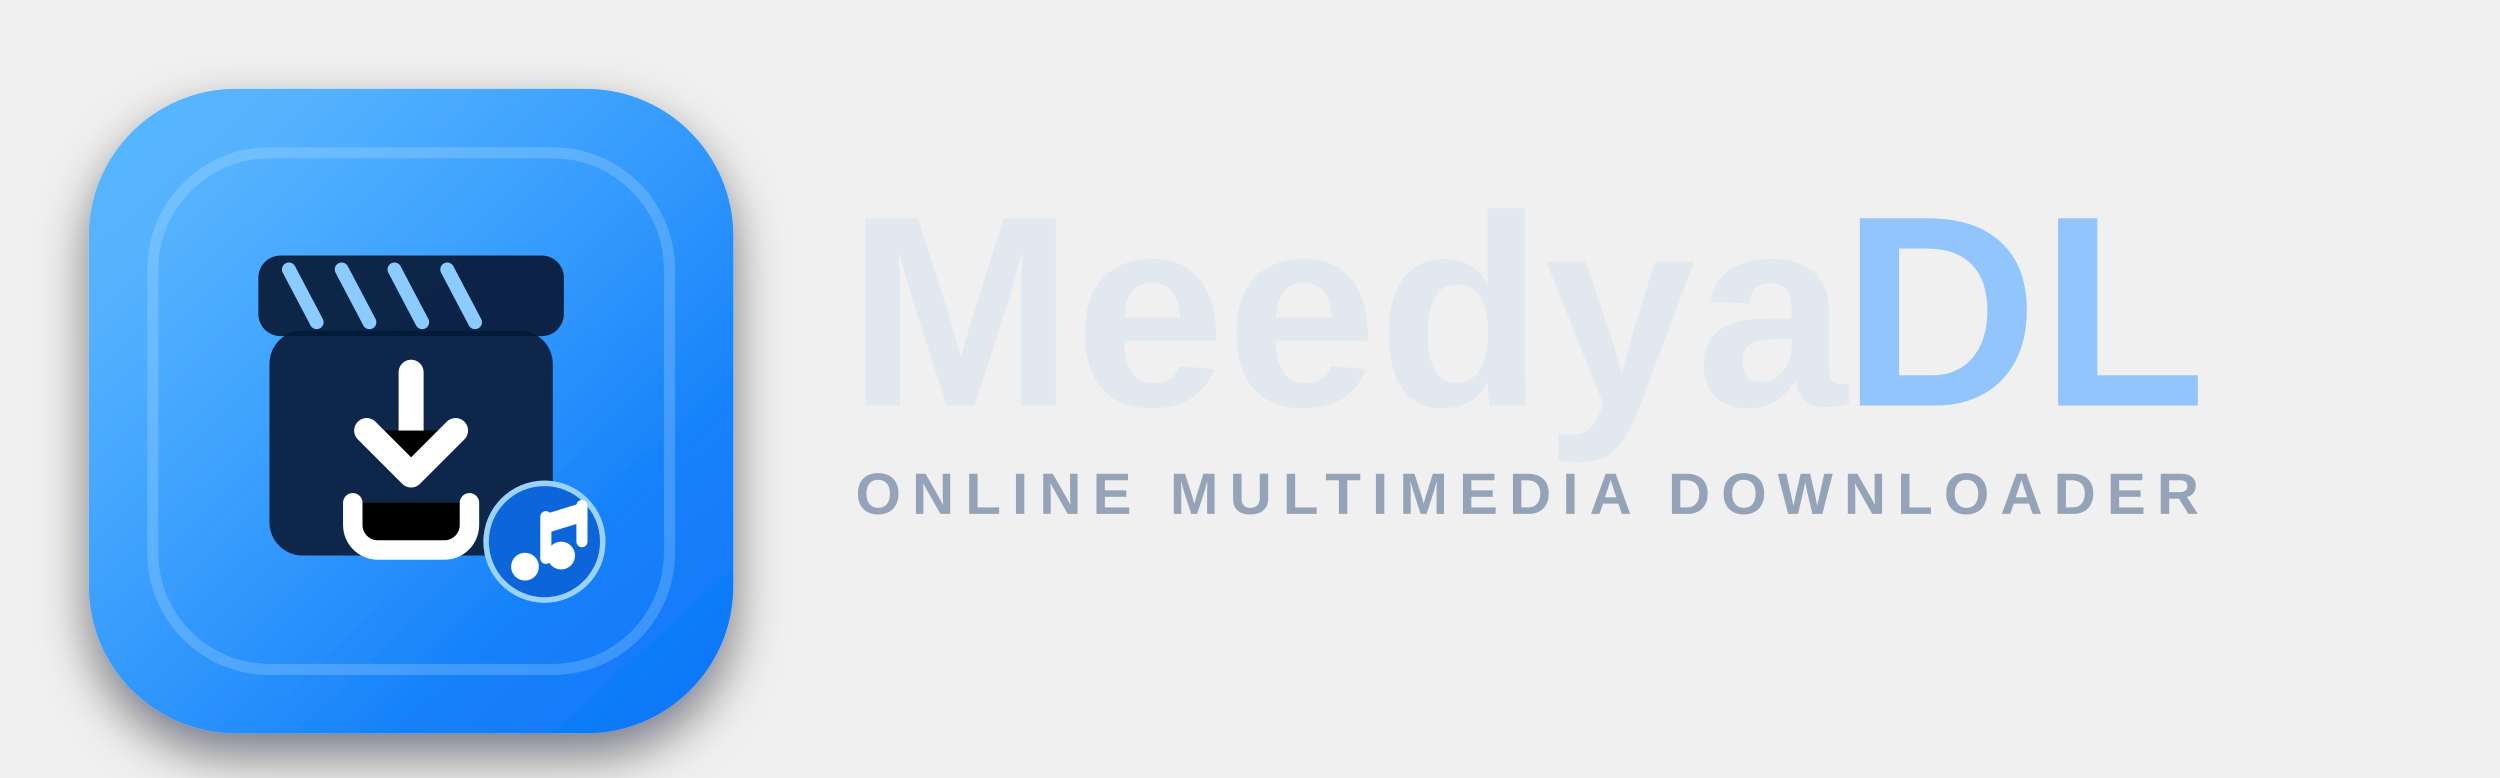
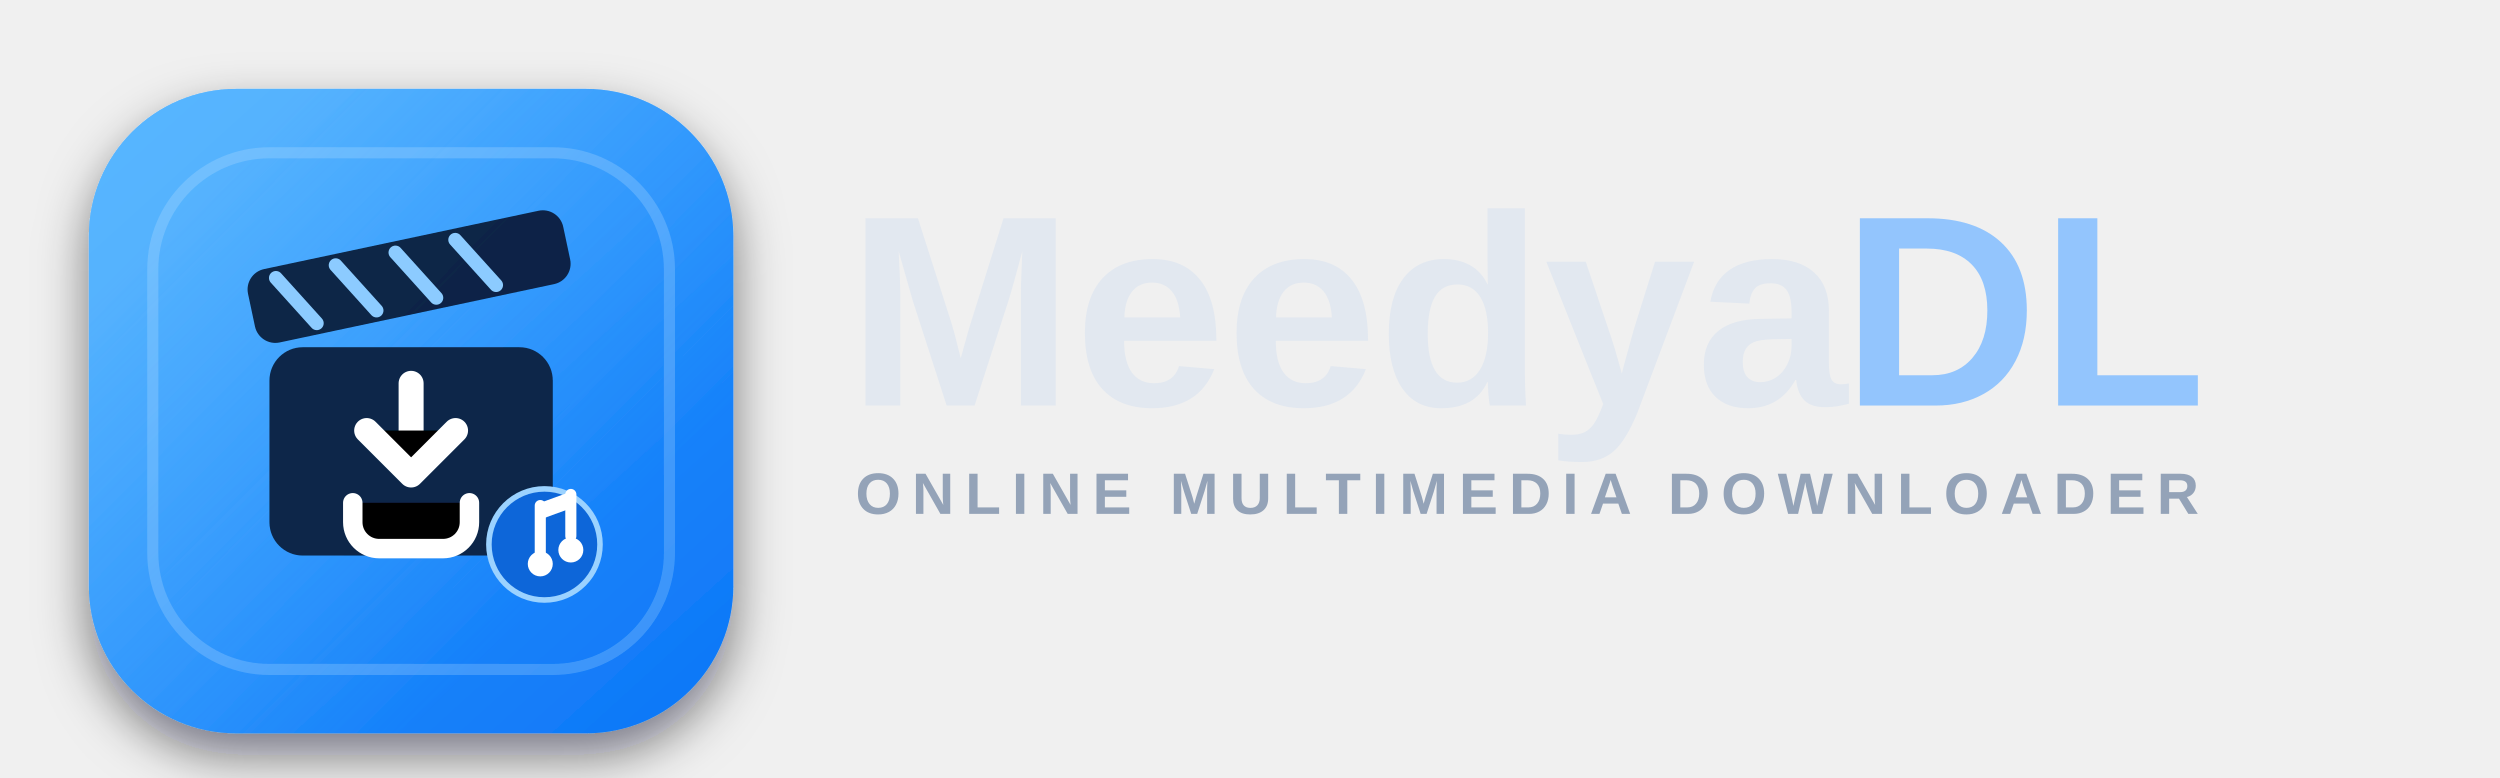
<svg xmlns="http://www.w3.org/2000/svg" viewBox="0 0 1800 560" role="img" aria-labelledby="title desc">
  <defs>
    <linearGradient id="bg" x1="60" y1="40" x2="452" y2="472" gradientUnits="userSpaceOnUse">
      <stop offset="0" stop-color="#2B9FFF" />
      <stop offset="1" stop-color="#0F78F8" />
    </linearGradient>
    <linearGradient id="shine" x1="120" y1="80" x2="392" y2="350" gradientUnits="userSpaceOnUse">
      <stop offset="0" stop-color="#8DD0FF" stop-opacity="0.45" />
      <stop offset="1" stop-color="#8DD0FF" stop-opacity="0" />
    </linearGradient>
    <filter id="shadow" x="-20%" y="-20%" width="140%" height="140%" color-interpolation-filters="sRGB">
      <feDropShadow dx="0" dy="16" stdDeviation="18" flood-color="#020617" flood-opacity="0.50" />
    </filter>
  </defs>
  <g transform="translate(40 40)" filter="url(#shadow)">
    <rect x="24" y="24" width="464" height="464" rx="106" fill="url(#bg)" />
    <rect x="24" y="24" width="464" height="464" rx="106" fill="url(#shine)" />
    <rect x="70" y="70" width="372" height="372" rx="84" fill="none" stroke="#C8E5FF" stroke-opacity="0.24" stroke-width="8" />
-     <rect x="146" y="144" width="220" height="58" rx="16" fill="#061B37" fill-opacity="0.92" />
-     <line x1="168" y1="154" x2="188" y2="192" stroke="#8CCBFF" stroke-width="10" stroke-linecap="round" />
-     <line x1="206" y1="154" x2="226" y2="192" stroke="#8CCBFF" stroke-width="10" stroke-linecap="round" />
-     <line x1="244" y1="154" x2="264" y2="192" stroke="#8CCBFF" stroke-width="10" stroke-linecap="round" />
-     <line x1="282" y1="154" x2="302" y2="192" stroke="#8CCBFF" stroke-width="10" stroke-linecap="round" />
-     <rect x="154" y="198" width="204" height="162" rx="24" fill="#061B37" fill-opacity="0.90" />
-     <path d="M256 228V292" stroke="#FFFFFF" stroke-width="18" stroke-linecap="round" />
+     <g transform="rotate(-12 256 166)">
+       <rect x="140" y="132" width="232" height="54" rx="15" fill="#061B37" fill-opacity="0.92" />
+       <line x1="162" y1="140" x2="184" y2="178" stroke="#8CCBFF" stroke-width="10" stroke-linecap="round" />
+       <line x1="206" y1="140" x2="228" y2="178" stroke="#8CCBFF" stroke-width="10" stroke-linecap="round" />
+       <line x1="250" y1="140" x2="272" y2="178" stroke="#8CCBFF" stroke-width="10" stroke-linecap="round" />
+       <line x1="294" y1="140" x2="316" y2="178" stroke="#8CCBFF" stroke-width="10" stroke-linecap="round" />
+     </g>
+     <rect x="154" y="210" width="204" height="150" rx="24" fill="#061B37" fill-opacity="0.90" />
+     <path d="M256 236V292" stroke="#FFFFFF" stroke-width="18" stroke-linecap="round" />
    <path d="M224 270L256 302L288 270" stroke="#FFFFFF" stroke-width="18" stroke-linecap="round" stroke-linejoin="round" />
-     <path d="M214 322V338C214 347.941 222.059 356 232 356H280C289.941 356 298 347.941 298 338V322" stroke="#FFFFFF" stroke-width="14" stroke-linecap="round" />
-     <circle cx="352" cy="350" r="42" fill="#0C66D9" stroke="#9BD2FF" stroke-width="4" />
-     <circle cx="338" cy="368" r="10" fill="#FFFFFF" />
-     <circle cx="364" cy="360" r="10" fill="#FFFFFF" />
-     <rect x="349" y="328" width="8" height="38" rx="4" fill="#FFFFFF" />
-     <rect x="375" y="320" width="8" height="34" rx="4" fill="#FFFFFF" />
-     <path d="M353 330L379 322V336L353 344V330Z" fill="#FFFFFF" />
+     <path d="M214 322V336C214 346.493 222.507 355 233 355H279C289.493 355 298 346.493 298 336V322" stroke="#FFFFFF" stroke-width="14" stroke-linecap="round" />
+     <circle cx="352" cy="352" r="40" fill="#0C66D9" stroke="#9BD2FF" stroke-width="4" />
+     <circle cx="349" cy="366" r="9" fill="#FFFFFF" />
+     <circle cx="371" cy="356" r="9" fill="#FFFFFF" />
+     <rect x="345" y="320" width="8" height="42" rx="4" fill="#FFFFFF" />
+     <rect x="367" y="312" width="8" height="38" rx="4" fill="#FFFFFF" />
+     <path d="M349 322L371 314V326L349 334V322Z" fill="#FFFFFF" />
  </g>
  <g font-family="Avenir Next, Montserrat, Poppins, Segoe UI, Arial, sans-serif">
    <text x="610" y="292" font-size="196" font-weight="800" letter-spacing="0.2" fill="#E2E8F0">Meedya</text>
    <text x="1326" y="292" font-size="196" font-weight="900" letter-spacing="1.2" fill="#93C5FD">DL</text>
    <text x="616" y="370" font-size="42" font-weight="600" letter-spacing="8" fill="#94A3B8">ONLINE MULTIMEDIA DOWNLOADER</text>
  </g>
</svg>
